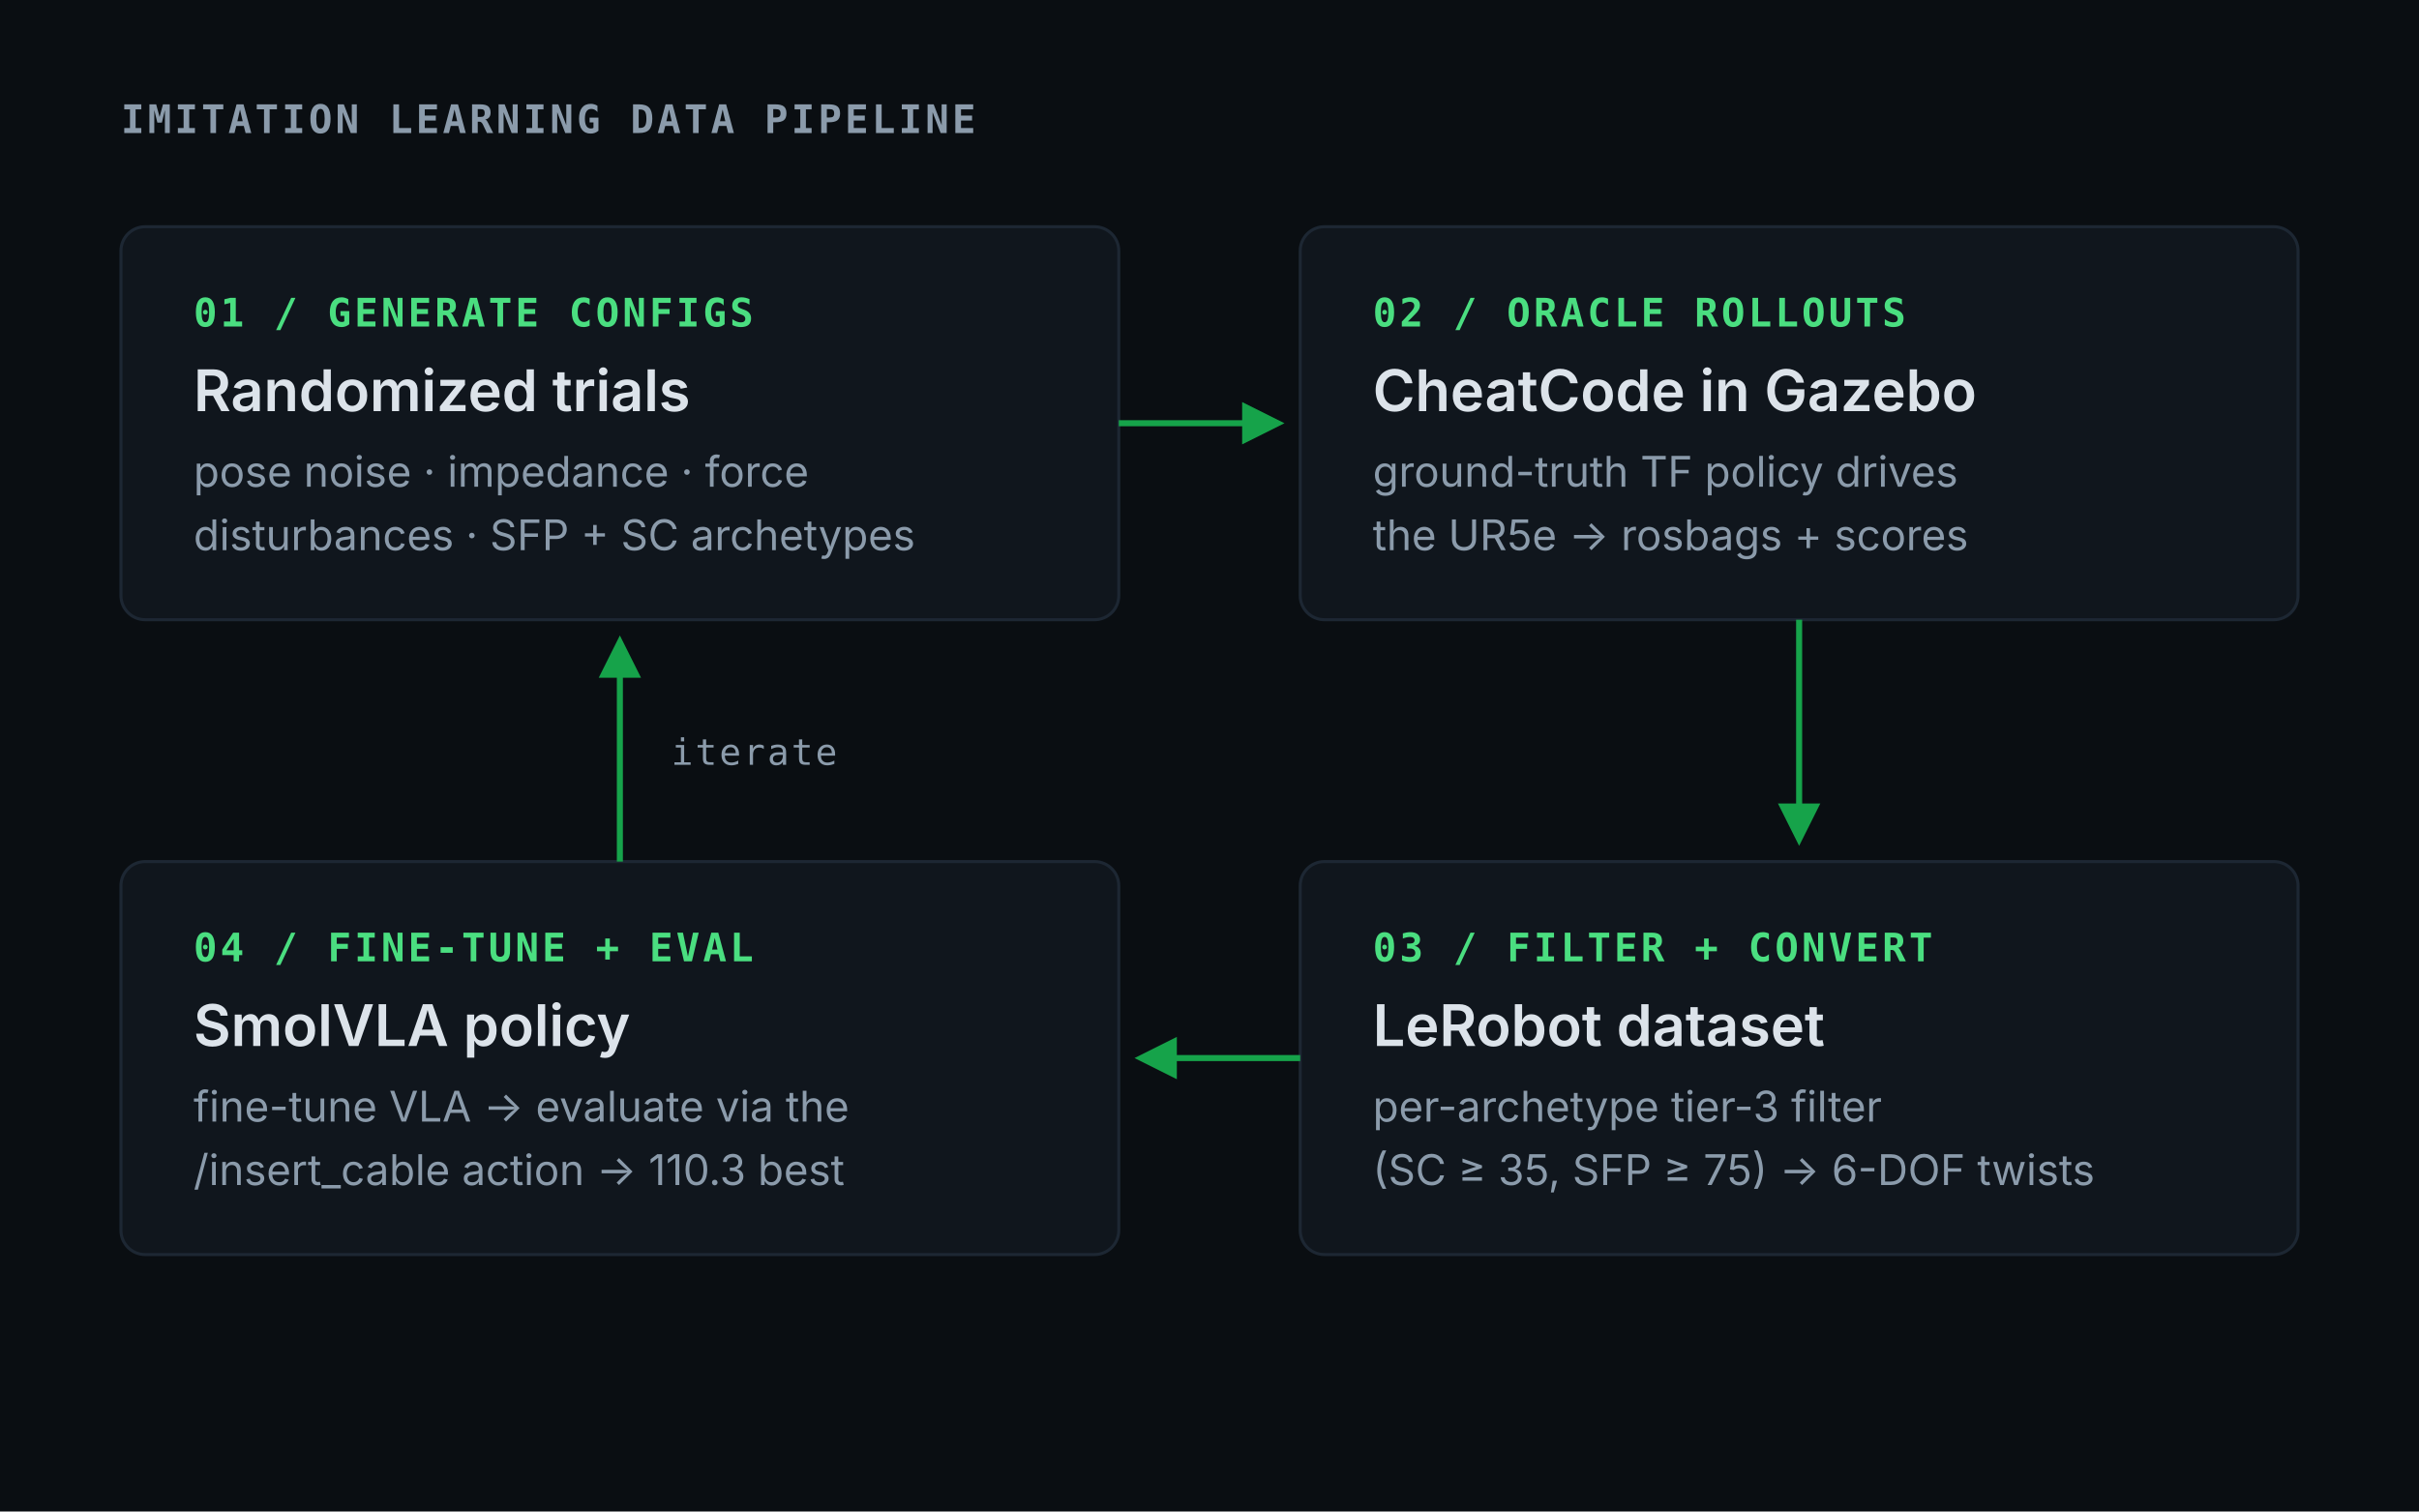
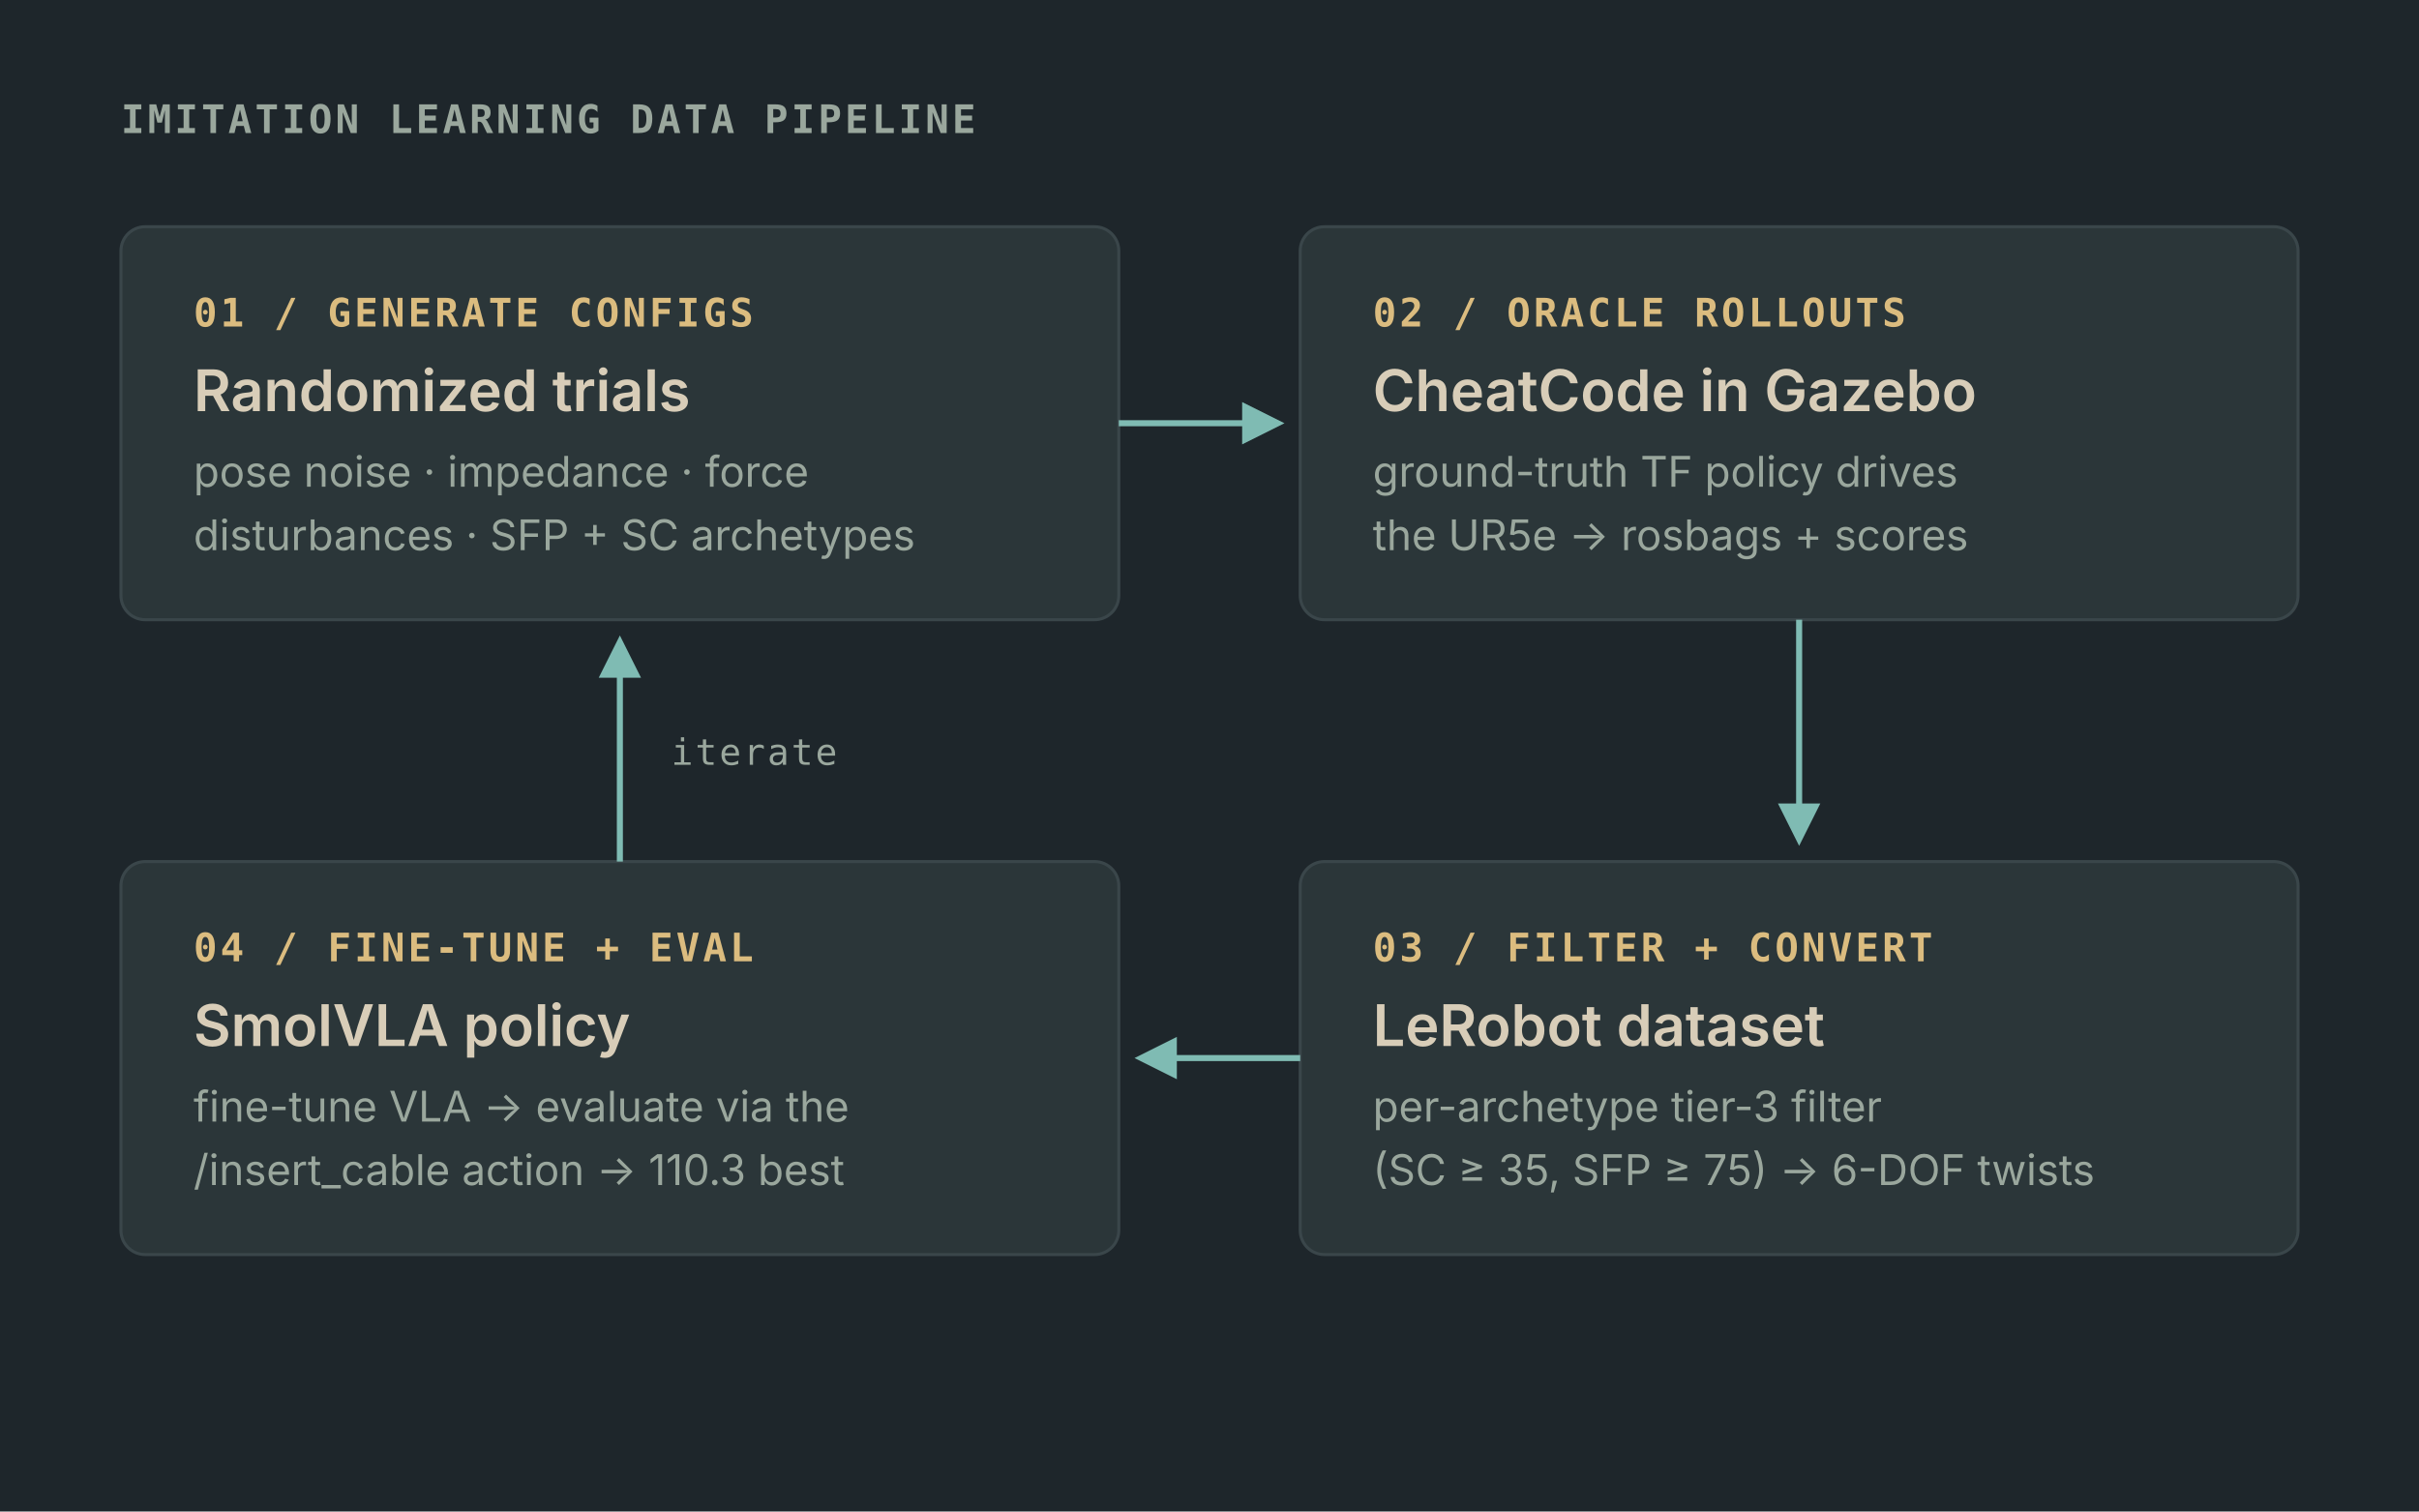
<svg xmlns="http://www.w3.org/2000/svg" viewBox="0 0 800 500" width="800" height="500" role="img" aria-label="Four-stage imitation learning pipeline: generate configs, oracle rollouts, filter and convert, fine-tune and evaluate, iterating in a loop">
  <style>
-     .bg { fill: #0a0e12; }
-     .box { fill: #10161d; stroke: #1d2733; stroke-width: 1; rx: 8; }
-     .num { font: 600 13px ui-monospace, "SF Mono", Menlo, Consolas, monospace; fill: #4ade80; letter-spacing: 0.08em; }
-     .title { font: 600 19px system-ui, -apple-system, "Segoe UI", sans-serif; fill: #dce3ea; }
-     .sub { font: 400 14px system-ui, -apple-system, "Segoe UI", sans-serif; fill: #8b9bab; }
-     .head { font: 600 13px ui-monospace, "SF Mono", Menlo, Consolas, monospace; fill: #8b9bab; letter-spacing: 0.08em; }
-     .arrow { stroke: #16a34a; stroke-width: 2; fill: none; }
-     .arrowhead { fill: #16a34a; }
-     .looplabel { font: 400 12px ui-monospace, "SF Mono", Menlo, Consolas, monospace; fill: #8b9bab; letter-spacing: 0.06em; }
+     .bg { fill: #1e262b; }
+     .box { fill: #2b3639; stroke: #3a464a; stroke-width: 1; rx: 8; }
+     .num { font: 600 13px ui-monospace, "SF Mono", Menlo, Consolas, monospace; fill: #dbbc7f; letter-spacing: 0.08em; }
+     .title { font: 600 19px system-ui, -apple-system, "Segoe UI", sans-serif; fill: #d8cdb8; }
+     .sub { font: 400 14px system-ui, -apple-system, "Segoe UI", sans-serif; fill: #9aa79d; }
+     .head { font: 600 13px ui-monospace, "SF Mono", Menlo, Consolas, monospace; fill: #9aa79d; letter-spacing: 0.08em; }
+     .arrow { stroke: #7fbbb3; stroke-width: 2; fill: none; }
+     .arrowhead { fill: #7fbbb3; }
+     .looplabel { font: 400 12px ui-monospace, "SF Mono", Menlo, Consolas, monospace; fill: #9aa79d; letter-spacing: 0.06em; }
  </style>
  <rect class="bg" x="0" y="0" width="800" height="500" />
  <text class="head" x="40" y="44">IMITATION LEARNING DATA PIPELINE</text>
  <defs>
    <marker id="ah" viewBox="0 0 10 10" refX="8" refY="5" markerWidth="7" markerHeight="7" orient="auto-start-reverse">
      <path d="M 0 0 L 10 5 L 0 10 z" class="arrowhead" />
    </marker>
  </defs>
  <rect class="box" x="40" y="75" width="330" height="130" rx="8" />
  <text class="num" x="64" y="108">01 / GENERATE CONFIGS</text>
  <text class="title" x="64" y="136">Randomized trials</text>
  <text class="sub" x="64" y="161">pose noise · impedance · force</text>
  <text class="sub" x="64" y="182">disturbances · SFP + SC archetypes</text>
  <rect class="box" x="430" y="75" width="330" height="130" rx="8" />
  <text class="num" x="454" y="108">02 / ORACLE ROLLOUTS</text>
  <text class="title" x="454" y="136">CheatCode in Gazebo</text>
  <text class="sub" x="454" y="161">ground-truth TF policy drives</text>
  <text class="sub" x="454" y="182">the UR5e → rosbags + scores</text>
  <rect class="box" x="430" y="285" width="330" height="130" rx="8" />
  <text class="num" x="454" y="318">03 / FILTER + CONVERT</text>
  <text class="title" x="454" y="346">LeRobot dataset</text>
  <text class="sub" x="454" y="371">per-archetype tier-3 filter</text>
  <text class="sub" x="454" y="392">(SC ≥ 35, SFP ≥ 75) → 6-DOF twists</text>
  <rect class="box" x="40" y="285" width="330" height="130" rx="8" />
  <text class="num" x="64" y="318">04 / FINE-TUNE + EVAL</text>
  <text class="title" x="64" y="346">SmolVLA policy</text>
  <text class="sub" x="64" y="371">fine-tune VLA → evaluate via the</text>
  <text class="sub" x="64" y="392">/insert_cable action → 110.3 best</text>
  <line class="arrow" x1="370" y1="140" x2="422" y2="140" marker-end="url(#ah)" />
  <line class="arrow" x1="595" y1="205" x2="595" y2="277" marker-end="url(#ah)" />
  <line class="arrow" x1="430" y1="350" x2="378" y2="350" marker-end="url(#ah)" />
  <path class="arrow" d="M 205 285 L 205 245 L 205 213" marker-end="url(#ah)" />
  <text class="looplabel" x="222" y="253">iterate</text>
</svg>
